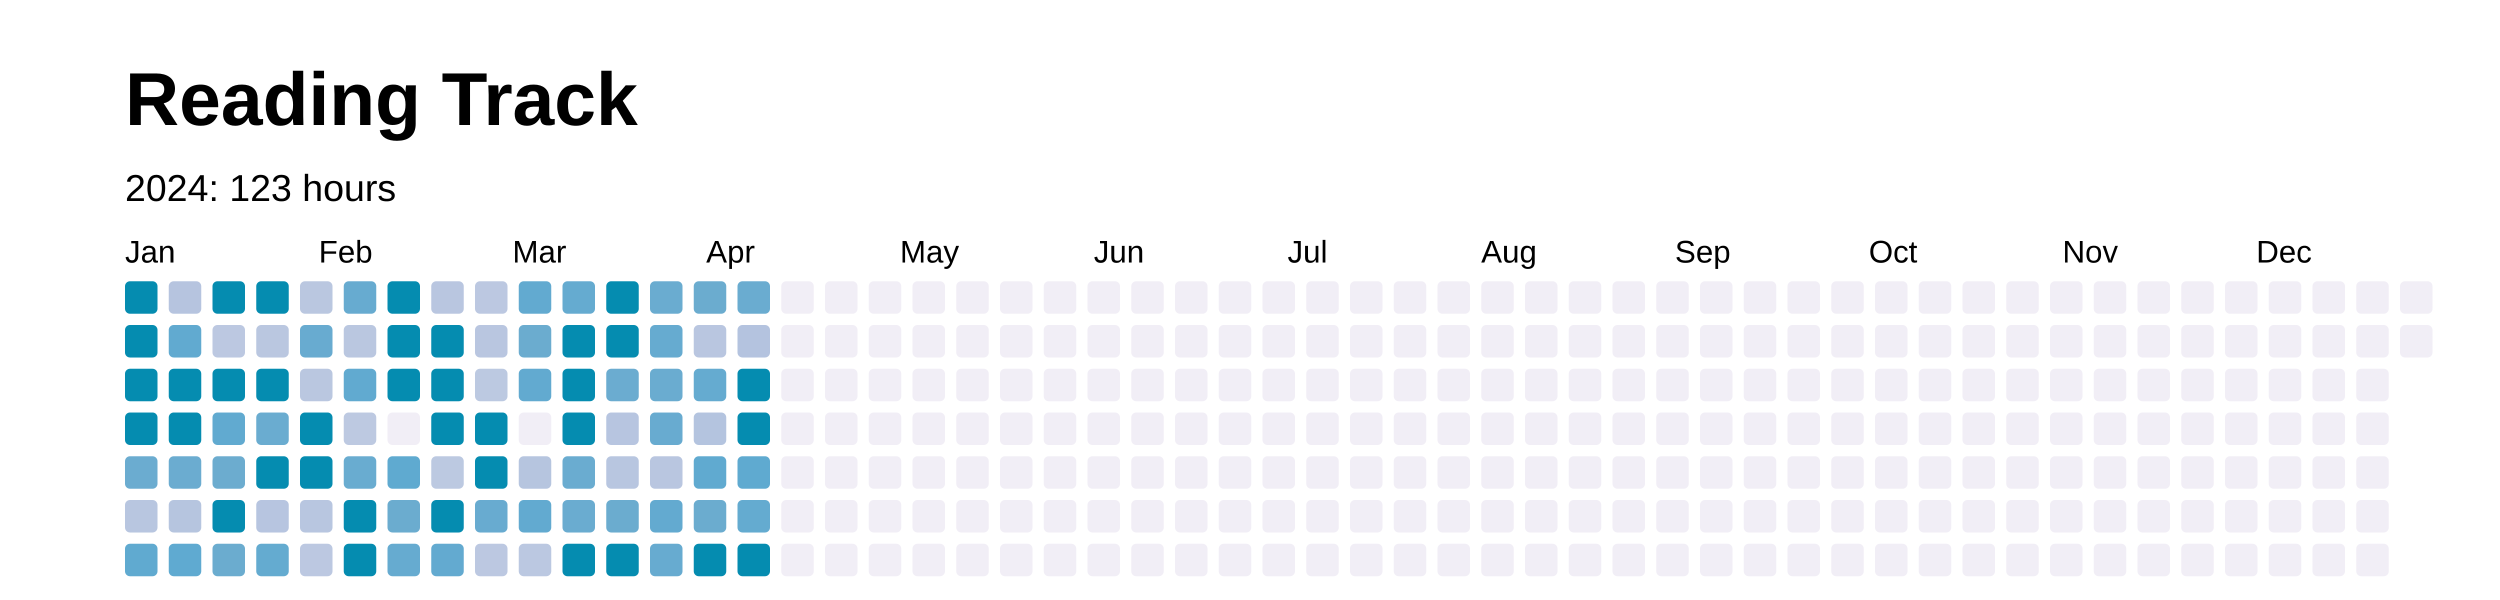
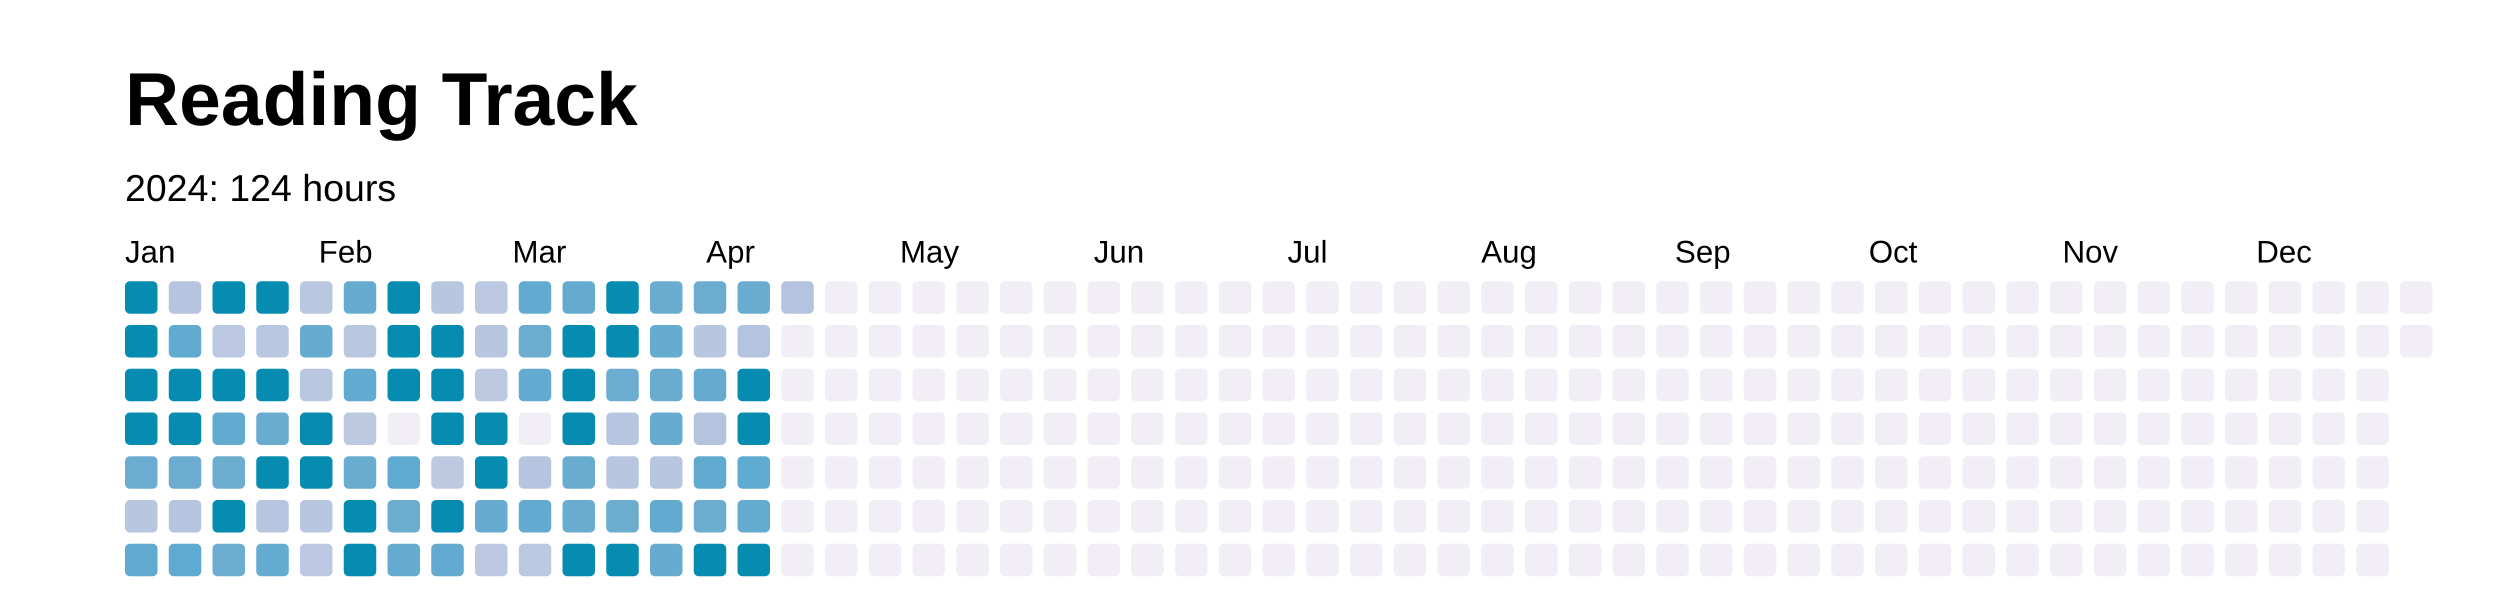
<svg xmlns="http://www.w3.org/2000/svg" baseProfile="full" height="48mm" version="1.1" viewBox="0,0,200,48" width="200mm">
  <defs />
  <rect fill="#FFFFFF" height="48" width="200" x="0" y="0" />
  <text fill="#000000" style="font-size:6px; font-family:Arial; font-weight:bold;" x="10" y="10">Reading Track</text>
-   <text dominant-baseline="hanging" fill="#000000" style="font-size:3.0px; font-family:Arial;" x="10" y="14">2024: 123 hours</text>
+   <text dominant-baseline="hanging" fill="#000000" style="font-size:3.0px; font-family:Arial;" x="10" y="14">2024: 124 hours</text>
  <text fill="#000000" style="font-size:2.5px; font-family:Arial" x="10.0" y="21.0">Jan</text>
  <text fill="#000000" style="font-size:2.5px; font-family:Arial" x="25.5" y="21.0">Feb</text>
  <text fill="#000000" style="font-size:2.5px; font-family:Arial" x="41.0" y="21.0">Mar</text>
  <text fill="#000000" style="font-size:2.5px; font-family:Arial" x="56.5" y="21.0">Apr</text>
  <text fill="#000000" style="font-size:2.5px; font-family:Arial" x="72.0" y="21.0">May</text>
  <text fill="#000000" style="font-size:2.5px; font-family:Arial" x="87.5" y="21.0">Jun</text>
  <text fill="#000000" style="font-size:2.5px; font-family:Arial" x="103.0" y="21.0">Jul</text>
  <text fill="#000000" style="font-size:2.5px; font-family:Arial" x="118.5" y="21.0">Aug</text>
  <text fill="#000000" style="font-size:2.5px; font-family:Arial" x="134.0" y="21.0">Sep</text>
  <text fill="#000000" style="font-size:2.5px; font-family:Arial" x="149.5" y="21.0">Oct</text>
  <text fill="#000000" style="font-size:2.5px; font-family:Arial" x="165.0" y="21.0">Nov</text>
  <text fill="#000000" style="font-size:2.5px; font-family:Arial" x="180.5" y="21.0">Dec</text>
  <rect fill="#058cb0" height="2.6" rx="0.4" ry="0.4" width="2.6" x="10.0" y="22.5" />
  <rect fill="#058cb0" height="2.6" rx="0.4" ry="0.4" width="2.6" x="10.0" y="26.0" />
  <rect fill="#058cb0" height="2.6" rx="0.4" ry="0.4" width="2.6" x="10.0" y="29.5" />
  <rect fill="#058cb0" height="2.6" rx="0.4" ry="0.4" width="2.6" x="10.0" y="33.0" />
  <rect fill="#6bacd0" height="2.6" rx="0.4" ry="0.4" width="2.6" x="10.0" y="36.5" />
  <rect fill="#b8c6e0" height="2.6" rx="0.4" ry="0.4" width="2.6" x="10.0" y="40.0" />
  <rect fill="#60aad0" height="2.6" rx="0.4" ry="0.4" width="2.6" x="10.0" y="43.5" />
  <rect fill="#b6c4df" height="2.6" rx="0.4" ry="0.4" width="2.6" x="13.5" y="22.5" />
  <rect fill="#61aad0" height="2.6" rx="0.4" ry="0.4" width="2.6" x="13.5" y="26.0" />
  <rect fill="#058cb0" height="2.6" rx="0.4" ry="0.4" width="2.6" x="13.5" y="29.5" />
  <rect fill="#058cb0" height="2.6" rx="0.4" ry="0.4" width="2.6" x="13.5" y="33.0" />
  <rect fill="#6bacd0" height="2.6" rx="0.4" ry="0.4" width="2.6" x="13.5" y="36.5" />
  <rect fill="#b6c5df" height="2.6" rx="0.4" ry="0.4" width="2.6" x="13.5" y="40.0" />
  <rect fill="#5faad1" height="2.6" rx="0.4" ry="0.4" width="2.6" x="13.5" y="43.5" />
  <rect fill="#058cb0" height="2.6" rx="0.4" ry="0.4" width="2.6" x="17.0" y="22.5" />
  <rect fill="#bcc8e1" height="2.6" rx="0.4" ry="0.4" width="2.6" x="17.0" y="26.0" />
  <rect fill="#058cb0" height="2.6" rx="0.4" ry="0.4" width="2.6" x="17.0" y="29.5" />
  <rect fill="#61aad0" height="2.6" rx="0.4" ry="0.4" width="2.6" x="17.0" y="33.0" />
  <rect fill="#6caccf" height="2.6" rx="0.4" ry="0.4" width="2.6" x="17.0" y="36.5" />
  <rect fill="#058cb0" height="2.6" rx="0.4" ry="0.4" width="2.6" x="17.0" y="40.0" />
  <rect fill="#6baccf" height="2.6" rx="0.4" ry="0.4" width="2.6" x="17.0" y="43.5" />
  <rect fill="#058cb0" height="2.6" rx="0.4" ry="0.4" width="2.6" x="20.5" y="22.5" />
  <rect fill="#bac7e0" height="2.6" rx="0.4" ry="0.4" width="2.6" x="20.5" y="26.0" />
  <rect fill="#058cb0" height="2.6" rx="0.4" ry="0.4" width="2.6" x="20.5" y="29.5" />
  <rect fill="#6aacd0" height="2.6" rx="0.4" ry="0.4" width="2.6" x="20.5" y="33.0" />
  <rect fill="#058cb0" height="2.6" rx="0.4" ry="0.4" width="2.6" x="20.5" y="36.5" />
  <rect fill="#b7c5e0" height="2.6" rx="0.4" ry="0.4" width="2.6" x="20.5" y="40.0" />
  <rect fill="#64abd0" height="2.6" rx="0.4" ry="0.4" width="2.6" x="20.5" y="43.5" />
  <rect fill="#bac7e0" height="2.6" rx="0.4" ry="0.4" width="2.6" x="24.0" y="22.5" />
  <rect fill="#68abd0" height="2.6" rx="0.4" ry="0.4" width="2.6" x="24.0" y="26.0" />
  <rect fill="#bac7e0" height="2.6" rx="0.4" ry="0.4" width="2.6" x="24.0" y="29.5" />
  <rect fill="#058cb0" height="2.6" rx="0.4" ry="0.4" width="2.6" x="24.0" y="33.0" />
  <rect fill="#058cb0" height="2.6" rx="0.4" ry="0.4" width="2.6" x="24.0" y="36.5" />
  <rect fill="#b8c6e0" height="2.6" rx="0.4" ry="0.4" width="2.6" x="24.0" y="40.0" />
  <rect fill="#bcc8e1" height="2.6" rx="0.4" ry="0.4" width="2.6" x="24.0" y="43.5" />
  <rect fill="#67abd0" height="2.6" rx="0.4" ry="0.4" width="2.6" x="27.5" y="22.5" />
  <rect fill="#bac7e0" height="2.6" rx="0.4" ry="0.4" width="2.6" x="27.5" y="26.0" />
  <rect fill="#61aad0" height="2.6" rx="0.4" ry="0.4" width="2.6" x="27.5" y="29.5" />
  <rect fill="#bdc9e1" height="2.6" rx="0.4" ry="0.4" width="2.6" x="27.5" y="33.0" />
  <rect fill="#69acd0" height="2.6" rx="0.4" ry="0.4" width="2.6" x="27.5" y="36.5" />
  <rect fill="#058cb0" height="2.6" rx="0.4" ry="0.4" width="2.6" x="27.5" y="40.0" />
  <rect fill="#058cb0" height="2.6" rx="0.4" ry="0.4" width="2.6" x="27.5" y="43.5" />
  <rect fill="#058cb0" height="2.6" rx="0.4" ry="0.4" width="2.6" x="31.0" y="22.5" />
  <rect fill="#058cb0" height="2.6" rx="0.4" ry="0.4" width="2.6" x="31.0" y="26.0" />
  <rect fill="#058cb0" height="2.6" rx="0.4" ry="0.4" width="2.6" x="31.0" y="29.5" />
  <rect fill="#f1eef6" height="2.6" rx="0.4" ry="0.4" width="2.6" x="31.0" y="33.0" />
  <rect fill="#5faad0" height="2.6" rx="0.4" ry="0.4" width="2.6" x="31.0" y="36.5" />
  <rect fill="#6baccf" height="2.6" rx="0.4" ry="0.4" width="2.6" x="31.0" y="40.0" />
  <rect fill="#66abd0" height="2.6" rx="0.4" ry="0.4" width="2.6" x="31.0" y="43.5" />
  <rect fill="#b9c6e0" height="2.6" rx="0.4" ry="0.4" width="2.6" x="34.5" y="22.5" />
  <rect fill="#058cb0" height="2.6" rx="0.4" ry="0.4" width="2.6" x="34.5" y="26.0" />
  <rect fill="#058cb0" height="2.6" rx="0.4" ry="0.4" width="2.6" x="34.5" y="29.5" />
  <rect fill="#058cb0" height="2.6" rx="0.4" ry="0.4" width="2.6" x="34.5" y="33.0" />
  <rect fill="#bcc9e1" height="2.6" rx="0.4" ry="0.4" width="2.6" x="34.5" y="36.5" />
  <rect fill="#058cb0" height="2.6" rx="0.4" ry="0.4" width="2.6" x="34.5" y="40.0" />
  <rect fill="#63aad0" height="2.6" rx="0.4" ry="0.4" width="2.6" x="34.5" y="43.5" />
  <rect fill="#bcc8e1" height="2.6" rx="0.4" ry="0.4" width="2.6" x="38.0" y="22.5" />
  <rect fill="#b9c6e0" height="2.6" rx="0.4" ry="0.4" width="2.6" x="38.0" y="26.0" />
  <rect fill="#bcc9e1" height="2.6" rx="0.4" ry="0.4" width="2.6" x="38.0" y="29.5" />
  <rect fill="#058cb0" height="2.6" rx="0.4" ry="0.4" width="2.6" x="38.0" y="33.0" />
  <rect fill="#058cb0" height="2.6" rx="0.4" ry="0.4" width="2.6" x="38.0" y="36.5" />
  <rect fill="#68abd0" height="2.6" rx="0.4" ry="0.4" width="2.6" x="38.0" y="40.0" />
  <rect fill="#bcc8e1" height="2.6" rx="0.4" ry="0.4" width="2.6" x="38.0" y="43.5" />
  <rect fill="#62aad0" height="2.6" rx="0.4" ry="0.4" width="2.6" x="41.5" y="22.5" />
  <rect fill="#6baccf" height="2.6" rx="0.4" ry="0.4" width="2.6" x="41.5" y="26.0" />
  <rect fill="#62aad0" height="2.6" rx="0.4" ry="0.4" width="2.6" x="41.5" y="29.5" />
  <rect fill="#f1eef6" height="2.6" rx="0.4" ry="0.4" width="2.6" x="41.5" y="33.0" />
  <rect fill="#b6c5df" height="2.6" rx="0.4" ry="0.4" width="2.6" x="41.5" y="36.5" />
  <rect fill="#62aad0" height="2.6" rx="0.4" ry="0.4" width="2.6" x="41.5" y="40.0" />
  <rect fill="#bbc8e1" height="2.6" rx="0.4" ry="0.4" width="2.6" x="41.5" y="43.5" />
  <rect fill="#65abd0" height="2.6" rx="0.4" ry="0.4" width="2.6" x="45.0" y="22.5" />
  <rect fill="#058cb0" height="2.6" rx="0.4" ry="0.4" width="2.6" x="45.0" y="26.0" />
  <rect fill="#058cb0" height="2.6" rx="0.4" ry="0.4" width="2.6" x="45.0" y="29.5" />
  <rect fill="#058cb0" height="2.6" rx="0.4" ry="0.4" width="2.6" x="45.0" y="33.0" />
  <rect fill="#6aacd0" height="2.6" rx="0.4" ry="0.4" width="2.6" x="45.0" y="36.5" />
  <rect fill="#6aacd0" height="2.6" rx="0.4" ry="0.4" width="2.6" x="45.0" y="40.0" />
  <rect fill="#058cb0" height="2.6" rx="0.4" ry="0.4" width="2.6" x="45.0" y="43.5" />
  <rect fill="#058cb0" height="2.6" rx="0.4" ry="0.4" width="2.6" x="48.5" y="22.5" />
  <rect fill="#058cb0" height="2.6" rx="0.4" ry="0.4" width="2.6" x="48.5" y="26.0" />
  <rect fill="#6bacd0" height="2.6" rx="0.4" ry="0.4" width="2.6" x="48.5" y="29.5" />
  <rect fill="#b7c5e0" height="2.6" rx="0.4" ry="0.4" width="2.6" x="48.5" y="33.0" />
  <rect fill="#b8c6e0" height="2.6" rx="0.4" ry="0.4" width="2.6" x="48.5" y="36.5" />
  <rect fill="#6baccf" height="2.6" rx="0.4" ry="0.4" width="2.6" x="48.5" y="40.0" />
  <rect fill="#058cb0" height="2.6" rx="0.4" ry="0.4" width="2.6" x="48.5" y="43.5" />
  <rect fill="#6aacd0" height="2.6" rx="0.4" ry="0.4" width="2.6" x="52.0" y="22.5" />
  <rect fill="#66abd0" height="2.6" rx="0.4" ry="0.4" width="2.6" x="52.0" y="26.0" />
  <rect fill="#6aacd0" height="2.6" rx="0.4" ry="0.4" width="2.6" x="52.0" y="29.5" />
  <rect fill="#68abd0" height="2.6" rx="0.4" ry="0.4" width="2.6" x="52.0" y="33.0" />
  <rect fill="#b9c6e0" height="2.6" rx="0.4" ry="0.4" width="2.6" x="52.0" y="36.5" />
  <rect fill="#63aad0" height="2.6" rx="0.4" ry="0.4" width="2.6" x="52.0" y="40.0" />
  <rect fill="#67abd0" height="2.6" rx="0.4" ry="0.4" width="2.6" x="52.0" y="43.5" />
  <rect fill="#6baccf" height="2.6" rx="0.4" ry="0.4" width="2.6" x="55.5" y="22.5" />
  <rect fill="#b9c6e0" height="2.6" rx="0.4" ry="0.4" width="2.6" x="55.5" y="26.0" />
  <rect fill="#65abd0" height="2.6" rx="0.4" ry="0.4" width="2.6" x="55.5" y="29.5" />
  <rect fill="#b4c4df" height="2.6" rx="0.4" ry="0.4" width="2.6" x="55.5" y="33.0" />
  <rect fill="#60aad0" height="2.6" rx="0.4" ry="0.4" width="2.6" x="55.5" y="36.5" />
  <rect fill="#6baccf" height="2.6" rx="0.4" ry="0.4" width="2.6" x="55.5" y="40.0" />
  <rect fill="#058cb0" height="2.6" rx="0.4" ry="0.4" width="2.6" x="55.5" y="43.5" />
  <rect fill="#6aacd0" height="2.6" rx="0.4" ry="0.4" width="2.6" x="59.0" y="22.5" />
  <rect fill="#b4c3df" height="2.6" rx="0.4" ry="0.4" width="2.6" x="59.0" y="26.0" />
  <rect fill="#058cb0" height="2.6" rx="0.4" ry="0.4" width="2.6" x="59.0" y="29.5" />
  <rect fill="#058cb0" height="2.6" rx="0.4" ry="0.4" width="2.6" x="59.0" y="33.0" />
  <rect fill="#5faad0" height="2.6" rx="0.4" ry="0.4" width="2.6" x="59.0" y="36.5" />
  <rect fill="#64abd0" height="2.6" rx="0.4" ry="0.4" width="2.6" x="59.0" y="40.0" />
  <rect fill="#058cb0" height="2.6" rx="0.4" ry="0.4" width="2.6" x="59.0" y="43.5" />
-   <rect fill="#f1eef6" height="2.6" rx="0.4" ry="0.4" width="2.6" x="62.5" y="22.5" />
+   <rect fill="#b4c3df" height="2.6" rx="0.4" ry="0.4" width="2.6" x="62.5" y="22.5" />
  <rect fill="#f1eef6" height="2.6" rx="0.4" ry="0.4" width="2.6" x="62.5" y="26.0" />
  <rect fill="#f1eef6" height="2.6" rx="0.4" ry="0.4" width="2.6" x="62.5" y="29.5" />
  <rect fill="#f1eef6" height="2.6" rx="0.4" ry="0.4" width="2.6" x="62.5" y="33.0" />
  <rect fill="#f1eef6" height="2.6" rx="0.4" ry="0.4" width="2.6" x="62.5" y="36.5" />
  <rect fill="#f1eef6" height="2.6" rx="0.4" ry="0.4" width="2.6" x="62.5" y="40.0" />
  <rect fill="#f1eef6" height="2.6" rx="0.4" ry="0.4" width="2.6" x="62.5" y="43.5" />
  <rect fill="#f1eef6" height="2.6" rx="0.4" ry="0.4" width="2.6" x="66.0" y="22.5" />
  <rect fill="#f1eef6" height="2.6" rx="0.4" ry="0.4" width="2.6" x="66.0" y="26.0" />
  <rect fill="#f1eef6" height="2.6" rx="0.4" ry="0.4" width="2.6" x="66.0" y="29.5" />
  <rect fill="#f1eef6" height="2.6" rx="0.4" ry="0.4" width="2.6" x="66.0" y="33.0" />
  <rect fill="#f1eef6" height="2.6" rx="0.4" ry="0.4" width="2.6" x="66.0" y="36.5" />
  <rect fill="#f1eef6" height="2.6" rx="0.4" ry="0.4" width="2.6" x="66.0" y="40.0" />
  <rect fill="#f1eef6" height="2.6" rx="0.4" ry="0.4" width="2.6" x="66.0" y="43.5" />
  <rect fill="#f1eef6" height="2.6" rx="0.4" ry="0.4" width="2.6" x="69.5" y="22.5" />
  <rect fill="#f1eef6" height="2.6" rx="0.4" ry="0.4" width="2.6" x="69.5" y="26.0" />
  <rect fill="#f1eef6" height="2.6" rx="0.4" ry="0.4" width="2.6" x="69.5" y="29.5" />
  <rect fill="#f1eef6" height="2.6" rx="0.4" ry="0.4" width="2.6" x="69.5" y="33.0" />
  <rect fill="#f1eef6" height="2.6" rx="0.4" ry="0.4" width="2.6" x="69.5" y="36.5" />
  <rect fill="#f1eef6" height="2.6" rx="0.4" ry="0.4" width="2.6" x="69.5" y="40.0" />
  <rect fill="#f1eef6" height="2.6" rx="0.4" ry="0.4" width="2.6" x="69.5" y="43.5" />
  <rect fill="#f1eef6" height="2.6" rx="0.4" ry="0.4" width="2.6" x="73.0" y="22.5" />
  <rect fill="#f1eef6" height="2.6" rx="0.4" ry="0.4" width="2.6" x="73.0" y="26.0" />
  <rect fill="#f1eef6" height="2.6" rx="0.4" ry="0.4" width="2.6" x="73.0" y="29.5" />
  <rect fill="#f1eef6" height="2.6" rx="0.4" ry="0.4" width="2.6" x="73.0" y="33.0" />
  <rect fill="#f1eef6" height="2.6" rx="0.4" ry="0.4" width="2.6" x="73.0" y="36.5" />
  <rect fill="#f1eef6" height="2.6" rx="0.4" ry="0.4" width="2.6" x="73.0" y="40.0" />
  <rect fill="#f1eef6" height="2.6" rx="0.4" ry="0.4" width="2.6" x="73.0" y="43.5" />
  <rect fill="#f1eef6" height="2.6" rx="0.4" ry="0.4" width="2.6" x="76.5" y="22.5" />
  <rect fill="#f1eef6" height="2.6" rx="0.4" ry="0.4" width="2.6" x="76.5" y="26.0" />
  <rect fill="#f1eef6" height="2.6" rx="0.4" ry="0.4" width="2.6" x="76.5" y="29.5" />
  <rect fill="#f1eef6" height="2.6" rx="0.4" ry="0.4" width="2.6" x="76.5" y="33.0" />
  <rect fill="#f1eef6" height="2.6" rx="0.4" ry="0.4" width="2.6" x="76.5" y="36.5" />
  <rect fill="#f1eef6" height="2.6" rx="0.4" ry="0.4" width="2.6" x="76.5" y="40.0" />
  <rect fill="#f1eef6" height="2.6" rx="0.4" ry="0.4" width="2.6" x="76.5" y="43.5" />
  <rect fill="#f1eef6" height="2.6" rx="0.4" ry="0.4" width="2.6" x="80.0" y="22.5" />
  <rect fill="#f1eef6" height="2.6" rx="0.4" ry="0.4" width="2.6" x="80.0" y="26.0" />
  <rect fill="#f1eef6" height="2.6" rx="0.4" ry="0.4" width="2.6" x="80.0" y="29.5" />
  <rect fill="#f1eef6" height="2.6" rx="0.4" ry="0.4" width="2.6" x="80.0" y="33.0" />
  <rect fill="#f1eef6" height="2.6" rx="0.4" ry="0.4" width="2.6" x="80.0" y="36.5" />
  <rect fill="#f1eef6" height="2.6" rx="0.4" ry="0.4" width="2.6" x="80.0" y="40.0" />
  <rect fill="#f1eef6" height="2.6" rx="0.4" ry="0.4" width="2.6" x="80.0" y="43.5" />
  <rect fill="#f1eef6" height="2.6" rx="0.4" ry="0.4" width="2.6" x="83.5" y="22.5" />
  <rect fill="#f1eef6" height="2.6" rx="0.4" ry="0.4" width="2.6" x="83.5" y="26.0" />
  <rect fill="#f1eef6" height="2.6" rx="0.4" ry="0.4" width="2.6" x="83.5" y="29.5" />
  <rect fill="#f1eef6" height="2.6" rx="0.4" ry="0.4" width="2.6" x="83.5" y="33.0" />
  <rect fill="#f1eef6" height="2.6" rx="0.4" ry="0.4" width="2.6" x="83.5" y="36.5" />
  <rect fill="#f1eef6" height="2.6" rx="0.4" ry="0.4" width="2.6" x="83.5" y="40.0" />
  <rect fill="#f1eef6" height="2.6" rx="0.4" ry="0.4" width="2.6" x="83.5" y="43.5" />
  <rect fill="#f1eef6" height="2.6" rx="0.4" ry="0.4" width="2.6" x="87.0" y="22.5" />
  <rect fill="#f1eef6" height="2.6" rx="0.4" ry="0.4" width="2.6" x="87.0" y="26.0" />
  <rect fill="#f1eef6" height="2.6" rx="0.4" ry="0.4" width="2.6" x="87.0" y="29.5" />
  <rect fill="#f1eef6" height="2.6" rx="0.4" ry="0.4" width="2.6" x="87.0" y="33.0" />
  <rect fill="#f1eef6" height="2.6" rx="0.4" ry="0.4" width="2.6" x="87.0" y="36.5" />
  <rect fill="#f1eef6" height="2.6" rx="0.4" ry="0.4" width="2.6" x="87.0" y="40.0" />
  <rect fill="#f1eef6" height="2.6" rx="0.4" ry="0.4" width="2.6" x="87.0" y="43.5" />
  <rect fill="#f1eef6" height="2.6" rx="0.4" ry="0.4" width="2.6" x="90.5" y="22.5" />
  <rect fill="#f1eef6" height="2.6" rx="0.4" ry="0.4" width="2.6" x="90.5" y="26.0" />
  <rect fill="#f1eef6" height="2.6" rx="0.4" ry="0.4" width="2.6" x="90.5" y="29.5" />
  <rect fill="#f1eef6" height="2.6" rx="0.4" ry="0.4" width="2.6" x="90.5" y="33.0" />
  <rect fill="#f1eef6" height="2.6" rx="0.4" ry="0.4" width="2.6" x="90.5" y="36.5" />
  <rect fill="#f1eef6" height="2.6" rx="0.4" ry="0.4" width="2.6" x="90.5" y="40.0" />
  <rect fill="#f1eef6" height="2.6" rx="0.4" ry="0.4" width="2.6" x="90.5" y="43.5" />
  <rect fill="#f1eef6" height="2.6" rx="0.4" ry="0.4" width="2.6" x="94.0" y="22.5" />
  <rect fill="#f1eef6" height="2.6" rx="0.4" ry="0.4" width="2.6" x="94.0" y="26.0" />
  <rect fill="#f1eef6" height="2.6" rx="0.4" ry="0.4" width="2.6" x="94.0" y="29.5" />
  <rect fill="#f1eef6" height="2.6" rx="0.4" ry="0.4" width="2.6" x="94.0" y="33.0" />
  <rect fill="#f1eef6" height="2.6" rx="0.4" ry="0.4" width="2.6" x="94.0" y="36.5" />
  <rect fill="#f1eef6" height="2.6" rx="0.4" ry="0.4" width="2.6" x="94.0" y="40.0" />
  <rect fill="#f1eef6" height="2.6" rx="0.4" ry="0.4" width="2.6" x="94.0" y="43.5" />
  <rect fill="#f1eef6" height="2.6" rx="0.4" ry="0.4" width="2.6" x="97.5" y="22.5" />
  <rect fill="#f1eef6" height="2.6" rx="0.4" ry="0.4" width="2.6" x="97.5" y="26.0" />
  <rect fill="#f1eef6" height="2.6" rx="0.4" ry="0.4" width="2.6" x="97.5" y="29.5" />
  <rect fill="#f1eef6" height="2.6" rx="0.4" ry="0.4" width="2.6" x="97.5" y="33.0" />
  <rect fill="#f1eef6" height="2.6" rx="0.4" ry="0.4" width="2.6" x="97.5" y="36.5" />
  <rect fill="#f1eef6" height="2.6" rx="0.4" ry="0.4" width="2.6" x="97.5" y="40.0" />
  <rect fill="#f1eef6" height="2.6" rx="0.4" ry="0.4" width="2.6" x="97.5" y="43.5" />
  <rect fill="#f1eef6" height="2.6" rx="0.4" ry="0.4" width="2.6" x="101.0" y="22.5" />
  <rect fill="#f1eef6" height="2.6" rx="0.4" ry="0.4" width="2.6" x="101.0" y="26.0" />
  <rect fill="#f1eef6" height="2.6" rx="0.4" ry="0.4" width="2.6" x="101.0" y="29.5" />
  <rect fill="#f1eef6" height="2.6" rx="0.4" ry="0.4" width="2.6" x="101.0" y="33.0" />
  <rect fill="#f1eef6" height="2.6" rx="0.4" ry="0.4" width="2.6" x="101.0" y="36.5" />
  <rect fill="#f1eef6" height="2.6" rx="0.4" ry="0.4" width="2.6" x="101.0" y="40.0" />
  <rect fill="#f1eef6" height="2.6" rx="0.4" ry="0.4" width="2.6" x="101.0" y="43.5" />
  <rect fill="#f1eef6" height="2.6" rx="0.4" ry="0.4" width="2.6" x="104.5" y="22.5" />
  <rect fill="#f1eef6" height="2.6" rx="0.4" ry="0.4" width="2.6" x="104.5" y="26.0" />
  <rect fill="#f1eef6" height="2.6" rx="0.4" ry="0.4" width="2.6" x="104.5" y="29.5" />
  <rect fill="#f1eef6" height="2.6" rx="0.4" ry="0.4" width="2.6" x="104.5" y="33.0" />
  <rect fill="#f1eef6" height="2.6" rx="0.4" ry="0.4" width="2.6" x="104.5" y="36.5" />
  <rect fill="#f1eef6" height="2.6" rx="0.4" ry="0.4" width="2.6" x="104.5" y="40.0" />
  <rect fill="#f1eef6" height="2.6" rx="0.4" ry="0.4" width="2.6" x="104.5" y="43.5" />
  <rect fill="#f1eef6" height="2.6" rx="0.4" ry="0.4" width="2.6" x="108.0" y="22.5" />
  <rect fill="#f1eef6" height="2.6" rx="0.4" ry="0.4" width="2.6" x="108.0" y="26.0" />
  <rect fill="#f1eef6" height="2.6" rx="0.4" ry="0.4" width="2.6" x="108.0" y="29.5" />
  <rect fill="#f1eef6" height="2.6" rx="0.4" ry="0.4" width="2.6" x="108.0" y="33.0" />
  <rect fill="#f1eef6" height="2.6" rx="0.4" ry="0.4" width="2.6" x="108.0" y="36.5" />
  <rect fill="#f1eef6" height="2.6" rx="0.4" ry="0.4" width="2.6" x="108.0" y="40.0" />
  <rect fill="#f1eef6" height="2.6" rx="0.4" ry="0.4" width="2.6" x="108.0" y="43.5" />
  <rect fill="#f1eef6" height="2.6" rx="0.4" ry="0.4" width="2.6" x="111.5" y="22.5" />
  <rect fill="#f1eef6" height="2.6" rx="0.4" ry="0.4" width="2.6" x="111.5" y="26.0" />
  <rect fill="#f1eef6" height="2.6" rx="0.4" ry="0.4" width="2.6" x="111.5" y="29.5" />
  <rect fill="#f1eef6" height="2.6" rx="0.4" ry="0.4" width="2.6" x="111.5" y="33.0" />
  <rect fill="#f1eef6" height="2.6" rx="0.4" ry="0.4" width="2.6" x="111.5" y="36.5" />
  <rect fill="#f1eef6" height="2.6" rx="0.4" ry="0.4" width="2.6" x="111.5" y="40.0" />
  <rect fill="#f1eef6" height="2.6" rx="0.4" ry="0.4" width="2.6" x="111.5" y="43.5" />
  <rect fill="#f1eef6" height="2.6" rx="0.4" ry="0.4" width="2.6" x="115.0" y="22.5" />
  <rect fill="#f1eef6" height="2.6" rx="0.4" ry="0.4" width="2.6" x="115.0" y="26.0" />
  <rect fill="#f1eef6" height="2.6" rx="0.4" ry="0.4" width="2.6" x="115.0" y="29.5" />
  <rect fill="#f1eef6" height="2.6" rx="0.4" ry="0.4" width="2.6" x="115.0" y="33.0" />
  <rect fill="#f1eef6" height="2.6" rx="0.4" ry="0.4" width="2.6" x="115.0" y="36.5" />
  <rect fill="#f1eef6" height="2.6" rx="0.4" ry="0.4" width="2.6" x="115.0" y="40.0" />
  <rect fill="#f1eef6" height="2.6" rx="0.4" ry="0.4" width="2.6" x="115.0" y="43.5" />
  <rect fill="#f1eef6" height="2.6" rx="0.4" ry="0.4" width="2.6" x="118.5" y="22.5" />
  <rect fill="#f1eef6" height="2.6" rx="0.4" ry="0.4" width="2.6" x="118.5" y="26.0" />
  <rect fill="#f1eef6" height="2.6" rx="0.4" ry="0.4" width="2.6" x="118.5" y="29.5" />
  <rect fill="#f1eef6" height="2.6" rx="0.4" ry="0.4" width="2.6" x="118.5" y="33.0" />
  <rect fill="#f1eef6" height="2.6" rx="0.4" ry="0.4" width="2.6" x="118.5" y="36.5" />
  <rect fill="#f1eef6" height="2.6" rx="0.4" ry="0.4" width="2.6" x="118.5" y="40.0" />
  <rect fill="#f1eef6" height="2.6" rx="0.4" ry="0.4" width="2.6" x="118.5" y="43.5" />
  <rect fill="#f1eef6" height="2.6" rx="0.4" ry="0.4" width="2.6" x="122.0" y="22.5" />
  <rect fill="#f1eef6" height="2.6" rx="0.4" ry="0.4" width="2.6" x="122.0" y="26.0" />
  <rect fill="#f1eef6" height="2.6" rx="0.4" ry="0.4" width="2.6" x="122.0" y="29.5" />
  <rect fill="#f1eef6" height="2.6" rx="0.4" ry="0.4" width="2.6" x="122.0" y="33.0" />
  <rect fill="#f1eef6" height="2.6" rx="0.4" ry="0.4" width="2.6" x="122.0" y="36.5" />
  <rect fill="#f1eef6" height="2.6" rx="0.4" ry="0.4" width="2.6" x="122.0" y="40.0" />
  <rect fill="#f1eef6" height="2.6" rx="0.4" ry="0.4" width="2.6" x="122.0" y="43.5" />
  <rect fill="#f1eef6" height="2.6" rx="0.4" ry="0.4" width="2.6" x="125.5" y="22.5" />
  <rect fill="#f1eef6" height="2.6" rx="0.4" ry="0.4" width="2.6" x="125.5" y="26.0" />
  <rect fill="#f1eef6" height="2.6" rx="0.4" ry="0.4" width="2.6" x="125.5" y="29.5" />
  <rect fill="#f1eef6" height="2.6" rx="0.4" ry="0.4" width="2.6" x="125.5" y="33.0" />
  <rect fill="#f1eef6" height="2.6" rx="0.4" ry="0.4" width="2.6" x="125.5" y="36.5" />
  <rect fill="#f1eef6" height="2.6" rx="0.4" ry="0.4" width="2.6" x="125.5" y="40.0" />
  <rect fill="#f1eef6" height="2.6" rx="0.4" ry="0.4" width="2.6" x="125.5" y="43.5" />
  <rect fill="#f1eef6" height="2.6" rx="0.4" ry="0.4" width="2.6" x="129.0" y="22.5" />
  <rect fill="#f1eef6" height="2.6" rx="0.4" ry="0.4" width="2.6" x="129.0" y="26.0" />
  <rect fill="#f1eef6" height="2.6" rx="0.4" ry="0.4" width="2.6" x="129.0" y="29.5" />
  <rect fill="#f1eef6" height="2.6" rx="0.4" ry="0.4" width="2.6" x="129.0" y="33.0" />
  <rect fill="#f1eef6" height="2.6" rx="0.4" ry="0.4" width="2.6" x="129.0" y="36.5" />
  <rect fill="#f1eef6" height="2.6" rx="0.4" ry="0.4" width="2.6" x="129.0" y="40.0" />
  <rect fill="#f1eef6" height="2.6" rx="0.4" ry="0.4" width="2.6" x="129.0" y="43.5" />
  <rect fill="#f1eef6" height="2.6" rx="0.4" ry="0.4" width="2.6" x="132.5" y="22.5" />
  <rect fill="#f1eef6" height="2.6" rx="0.4" ry="0.4" width="2.6" x="132.5" y="26.0" />
  <rect fill="#f1eef6" height="2.6" rx="0.4" ry="0.4" width="2.6" x="132.5" y="29.5" />
  <rect fill="#f1eef6" height="2.6" rx="0.4" ry="0.4" width="2.6" x="132.5" y="33.0" />
  <rect fill="#f1eef6" height="2.6" rx="0.4" ry="0.4" width="2.6" x="132.5" y="36.5" />
  <rect fill="#f1eef6" height="2.6" rx="0.4" ry="0.4" width="2.6" x="132.5" y="40.0" />
  <rect fill="#f1eef6" height="2.6" rx="0.4" ry="0.4" width="2.6" x="132.5" y="43.5" />
  <rect fill="#f1eef6" height="2.6" rx="0.4" ry="0.4" width="2.6" x="136.0" y="22.5" />
  <rect fill="#f1eef6" height="2.6" rx="0.4" ry="0.4" width="2.6" x="136.0" y="26.0" />
  <rect fill="#f1eef6" height="2.6" rx="0.4" ry="0.4" width="2.6" x="136.0" y="29.5" />
  <rect fill="#f1eef6" height="2.6" rx="0.4" ry="0.4" width="2.6" x="136.0" y="33.0" />
  <rect fill="#f1eef6" height="2.6" rx="0.4" ry="0.4" width="2.6" x="136.0" y="36.5" />
  <rect fill="#f1eef6" height="2.6" rx="0.4" ry="0.4" width="2.6" x="136.0" y="40.0" />
  <rect fill="#f1eef6" height="2.6" rx="0.4" ry="0.4" width="2.6" x="136.0" y="43.5" />
  <rect fill="#f1eef6" height="2.6" rx="0.4" ry="0.4" width="2.6" x="139.5" y="22.5" />
  <rect fill="#f1eef6" height="2.6" rx="0.4" ry="0.4" width="2.6" x="139.5" y="26.0" />
  <rect fill="#f1eef6" height="2.6" rx="0.4" ry="0.4" width="2.6" x="139.5" y="29.5" />
  <rect fill="#f1eef6" height="2.6" rx="0.4" ry="0.4" width="2.6" x="139.5" y="33.0" />
  <rect fill="#f1eef6" height="2.6" rx="0.4" ry="0.4" width="2.6" x="139.5" y="36.5" />
  <rect fill="#f1eef6" height="2.6" rx="0.4" ry="0.4" width="2.6" x="139.5" y="40.0" />
  <rect fill="#f1eef6" height="2.6" rx="0.4" ry="0.4" width="2.6" x="139.5" y="43.5" />
  <rect fill="#f1eef6" height="2.6" rx="0.4" ry="0.4" width="2.6" x="143.0" y="22.5" />
  <rect fill="#f1eef6" height="2.6" rx="0.4" ry="0.4" width="2.6" x="143.0" y="26.0" />
  <rect fill="#f1eef6" height="2.6" rx="0.4" ry="0.4" width="2.6" x="143.0" y="29.5" />
  <rect fill="#f1eef6" height="2.6" rx="0.4" ry="0.4" width="2.6" x="143.0" y="33.0" />
  <rect fill="#f1eef6" height="2.6" rx="0.4" ry="0.4" width="2.6" x="143.0" y="36.5" />
  <rect fill="#f1eef6" height="2.6" rx="0.4" ry="0.4" width="2.6" x="143.0" y="40.0" />
  <rect fill="#f1eef6" height="2.6" rx="0.4" ry="0.4" width="2.6" x="143.0" y="43.5" />
  <rect fill="#f1eef6" height="2.6" rx="0.4" ry="0.4" width="2.6" x="146.5" y="22.5" />
  <rect fill="#f1eef6" height="2.6" rx="0.4" ry="0.4" width="2.6" x="146.5" y="26.0" />
  <rect fill="#f1eef6" height="2.6" rx="0.4" ry="0.4" width="2.6" x="146.5" y="29.5" />
  <rect fill="#f1eef6" height="2.6" rx="0.4" ry="0.4" width="2.6" x="146.5" y="33.0" />
  <rect fill="#f1eef6" height="2.6" rx="0.4" ry="0.4" width="2.6" x="146.5" y="36.5" />
  <rect fill="#f1eef6" height="2.6" rx="0.4" ry="0.4" width="2.6" x="146.5" y="40.0" />
  <rect fill="#f1eef6" height="2.6" rx="0.4" ry="0.4" width="2.6" x="146.5" y="43.5" />
  <rect fill="#f1eef6" height="2.6" rx="0.4" ry="0.4" width="2.6" x="150.0" y="22.5" />
  <rect fill="#f1eef6" height="2.6" rx="0.4" ry="0.4" width="2.6" x="150.0" y="26.0" />
  <rect fill="#f1eef6" height="2.6" rx="0.4" ry="0.4" width="2.6" x="150.0" y="29.5" />
  <rect fill="#f1eef6" height="2.6" rx="0.4" ry="0.4" width="2.6" x="150.0" y="33.0" />
  <rect fill="#f1eef6" height="2.6" rx="0.4" ry="0.4" width="2.6" x="150.0" y="36.5" />
  <rect fill="#f1eef6" height="2.6" rx="0.4" ry="0.4" width="2.6" x="150.0" y="40.0" />
  <rect fill="#f1eef6" height="2.6" rx="0.4" ry="0.4" width="2.6" x="150.0" y="43.5" />
  <rect fill="#f1eef6" height="2.6" rx="0.4" ry="0.4" width="2.6" x="153.5" y="22.5" />
  <rect fill="#f1eef6" height="2.6" rx="0.4" ry="0.4" width="2.6" x="153.5" y="26.0" />
  <rect fill="#f1eef6" height="2.6" rx="0.4" ry="0.4" width="2.6" x="153.5" y="29.5" />
  <rect fill="#f1eef6" height="2.6" rx="0.4" ry="0.4" width="2.6" x="153.5" y="33.0" />
  <rect fill="#f1eef6" height="2.6" rx="0.4" ry="0.4" width="2.6" x="153.5" y="36.5" />
  <rect fill="#f1eef6" height="2.6" rx="0.4" ry="0.4" width="2.6" x="153.5" y="40.0" />
  <rect fill="#f1eef6" height="2.6" rx="0.4" ry="0.4" width="2.6" x="153.5" y="43.5" />
  <rect fill="#f1eef6" height="2.6" rx="0.4" ry="0.4" width="2.6" x="157.0" y="22.5" />
  <rect fill="#f1eef6" height="2.6" rx="0.4" ry="0.4" width="2.6" x="157.0" y="26.0" />
  <rect fill="#f1eef6" height="2.6" rx="0.4" ry="0.4" width="2.6" x="157.0" y="29.5" />
  <rect fill="#f1eef6" height="2.6" rx="0.4" ry="0.4" width="2.6" x="157.0" y="33.0" />
  <rect fill="#f1eef6" height="2.6" rx="0.4" ry="0.4" width="2.6" x="157.0" y="36.5" />
  <rect fill="#f1eef6" height="2.6" rx="0.4" ry="0.4" width="2.6" x="157.0" y="40.0" />
  <rect fill="#f1eef6" height="2.6" rx="0.4" ry="0.4" width="2.6" x="157.0" y="43.5" />
  <rect fill="#f1eef6" height="2.6" rx="0.4" ry="0.4" width="2.6" x="160.5" y="22.5" />
  <rect fill="#f1eef6" height="2.6" rx="0.4" ry="0.4" width="2.6" x="160.5" y="26.0" />
  <rect fill="#f1eef6" height="2.6" rx="0.4" ry="0.4" width="2.6" x="160.5" y="29.5" />
  <rect fill="#f1eef6" height="2.6" rx="0.4" ry="0.4" width="2.6" x="160.5" y="33.0" />
  <rect fill="#f1eef6" height="2.6" rx="0.4" ry="0.4" width="2.6" x="160.5" y="36.5" />
  <rect fill="#f1eef6" height="2.6" rx="0.4" ry="0.4" width="2.6" x="160.5" y="40.0" />
  <rect fill="#f1eef6" height="2.6" rx="0.4" ry="0.4" width="2.6" x="160.5" y="43.5" />
  <rect fill="#f1eef6" height="2.6" rx="0.4" ry="0.4" width="2.6" x="164.0" y="22.5" />
  <rect fill="#f1eef6" height="2.6" rx="0.4" ry="0.4" width="2.6" x="164.0" y="26.0" />
  <rect fill="#f1eef6" height="2.6" rx="0.4" ry="0.4" width="2.6" x="164.0" y="29.5" />
  <rect fill="#f1eef6" height="2.6" rx="0.4" ry="0.4" width="2.6" x="164.0" y="33.0" />
  <rect fill="#f1eef6" height="2.6" rx="0.4" ry="0.4" width="2.6" x="164.0" y="36.5" />
  <rect fill="#f1eef6" height="2.6" rx="0.4" ry="0.4" width="2.6" x="164.0" y="40.0" />
  <rect fill="#f1eef6" height="2.6" rx="0.4" ry="0.4" width="2.6" x="164.0" y="43.5" />
  <rect fill="#f1eef6" height="2.6" rx="0.4" ry="0.4" width="2.6" x="167.5" y="22.5" />
  <rect fill="#f1eef6" height="2.6" rx="0.4" ry="0.4" width="2.6" x="167.5" y="26.0" />
  <rect fill="#f1eef6" height="2.6" rx="0.4" ry="0.4" width="2.6" x="167.5" y="29.5" />
  <rect fill="#f1eef6" height="2.6" rx="0.4" ry="0.4" width="2.6" x="167.5" y="33.0" />
  <rect fill="#f1eef6" height="2.6" rx="0.4" ry="0.4" width="2.6" x="167.5" y="36.5" />
  <rect fill="#f1eef6" height="2.6" rx="0.4" ry="0.4" width="2.6" x="167.5" y="40.0" />
  <rect fill="#f1eef6" height="2.6" rx="0.4" ry="0.4" width="2.6" x="167.5" y="43.5" />
  <rect fill="#f1eef6" height="2.6" rx="0.4" ry="0.4" width="2.6" x="171.0" y="22.5" />
  <rect fill="#f1eef6" height="2.6" rx="0.4" ry="0.4" width="2.6" x="171.0" y="26.0" />
  <rect fill="#f1eef6" height="2.6" rx="0.4" ry="0.4" width="2.6" x="171.0" y="29.5" />
  <rect fill="#f1eef6" height="2.6" rx="0.4" ry="0.4" width="2.6" x="171.0" y="33.0" />
  <rect fill="#f1eef6" height="2.6" rx="0.4" ry="0.4" width="2.6" x="171.0" y="36.5" />
  <rect fill="#f1eef6" height="2.6" rx="0.4" ry="0.4" width="2.6" x="171.0" y="40.0" />
  <rect fill="#f1eef6" height="2.6" rx="0.4" ry="0.4" width="2.6" x="171.0" y="43.5" />
  <rect fill="#f1eef6" height="2.6" rx="0.4" ry="0.4" width="2.6" x="174.5" y="22.5" />
  <rect fill="#f1eef6" height="2.6" rx="0.4" ry="0.4" width="2.6" x="174.5" y="26.0" />
  <rect fill="#f1eef6" height="2.6" rx="0.4" ry="0.4" width="2.6" x="174.5" y="29.5" />
  <rect fill="#f1eef6" height="2.6" rx="0.4" ry="0.4" width="2.6" x="174.5" y="33.0" />
  <rect fill="#f1eef6" height="2.6" rx="0.4" ry="0.4" width="2.6" x="174.5" y="36.5" />
  <rect fill="#f1eef6" height="2.6" rx="0.4" ry="0.4" width="2.6" x="174.5" y="40.0" />
  <rect fill="#f1eef6" height="2.6" rx="0.4" ry="0.4" width="2.6" x="174.5" y="43.5" />
  <rect fill="#f1eef6" height="2.6" rx="0.4" ry="0.4" width="2.6" x="178.0" y="22.5" />
  <rect fill="#f1eef6" height="2.6" rx="0.4" ry="0.4" width="2.6" x="178.0" y="26.0" />
  <rect fill="#f1eef6" height="2.6" rx="0.4" ry="0.4" width="2.6" x="178.0" y="29.5" />
  <rect fill="#f1eef6" height="2.6" rx="0.4" ry="0.4" width="2.6" x="178.0" y="33.0" />
  <rect fill="#f1eef6" height="2.6" rx="0.4" ry="0.4" width="2.6" x="178.0" y="36.5" />
  <rect fill="#f1eef6" height="2.6" rx="0.4" ry="0.4" width="2.6" x="178.0" y="40.0" />
  <rect fill="#f1eef6" height="2.6" rx="0.4" ry="0.4" width="2.6" x="178.0" y="43.5" />
  <rect fill="#f1eef6" height="2.6" rx="0.4" ry="0.4" width="2.6" x="181.5" y="22.5" />
  <rect fill="#f1eef6" height="2.6" rx="0.4" ry="0.4" width="2.6" x="181.5" y="26.0" />
  <rect fill="#f1eef6" height="2.6" rx="0.4" ry="0.4" width="2.6" x="181.5" y="29.5" />
  <rect fill="#f1eef6" height="2.6" rx="0.4" ry="0.4" width="2.6" x="181.5" y="33.0" />
  <rect fill="#f1eef6" height="2.6" rx="0.4" ry="0.4" width="2.6" x="181.5" y="36.5" />
  <rect fill="#f1eef6" height="2.6" rx="0.4" ry="0.4" width="2.6" x="181.5" y="40.0" />
  <rect fill="#f1eef6" height="2.6" rx="0.4" ry="0.4" width="2.6" x="181.5" y="43.5" />
  <rect fill="#f1eef6" height="2.6" rx="0.4" ry="0.4" width="2.6" x="185.0" y="22.5" />
  <rect fill="#f1eef6" height="2.6" rx="0.4" ry="0.4" width="2.6" x="185.0" y="26.0" />
  <rect fill="#f1eef6" height="2.6" rx="0.4" ry="0.4" width="2.6" x="185.0" y="29.5" />
  <rect fill="#f1eef6" height="2.6" rx="0.4" ry="0.4" width="2.6" x="185.0" y="33.0" />
  <rect fill="#f1eef6" height="2.6" rx="0.4" ry="0.4" width="2.6" x="185.0" y="36.5" />
  <rect fill="#f1eef6" height="2.6" rx="0.4" ry="0.4" width="2.6" x="185.0" y="40.0" />
  <rect fill="#f1eef6" height="2.6" rx="0.4" ry="0.4" width="2.6" x="185.0" y="43.5" />
  <rect fill="#f1eef6" height="2.6" rx="0.4" ry="0.4" width="2.6" x="188.5" y="22.5" />
  <rect fill="#f1eef6" height="2.6" rx="0.4" ry="0.4" width="2.6" x="188.5" y="26.0" />
  <rect fill="#f1eef6" height="2.6" rx="0.4" ry="0.4" width="2.6" x="188.5" y="29.5" />
  <rect fill="#f1eef6" height="2.6" rx="0.4" ry="0.4" width="2.6" x="188.5" y="33.0" />
  <rect fill="#f1eef6" height="2.6" rx="0.4" ry="0.4" width="2.6" x="188.5" y="36.5" />
  <rect fill="#f1eef6" height="2.6" rx="0.4" ry="0.4" width="2.6" x="188.5" y="40.0" />
  <rect fill="#f1eef6" height="2.6" rx="0.4" ry="0.4" width="2.6" x="188.5" y="43.5" />
  <rect fill="#f1eef6" height="2.6" rx="0.4" ry="0.4" width="2.6" x="192.0" y="22.5" />
  <rect fill="#f1eef6" height="2.6" rx="0.4" ry="0.4" width="2.6" x="192.0" y="26.0" />
</svg>
